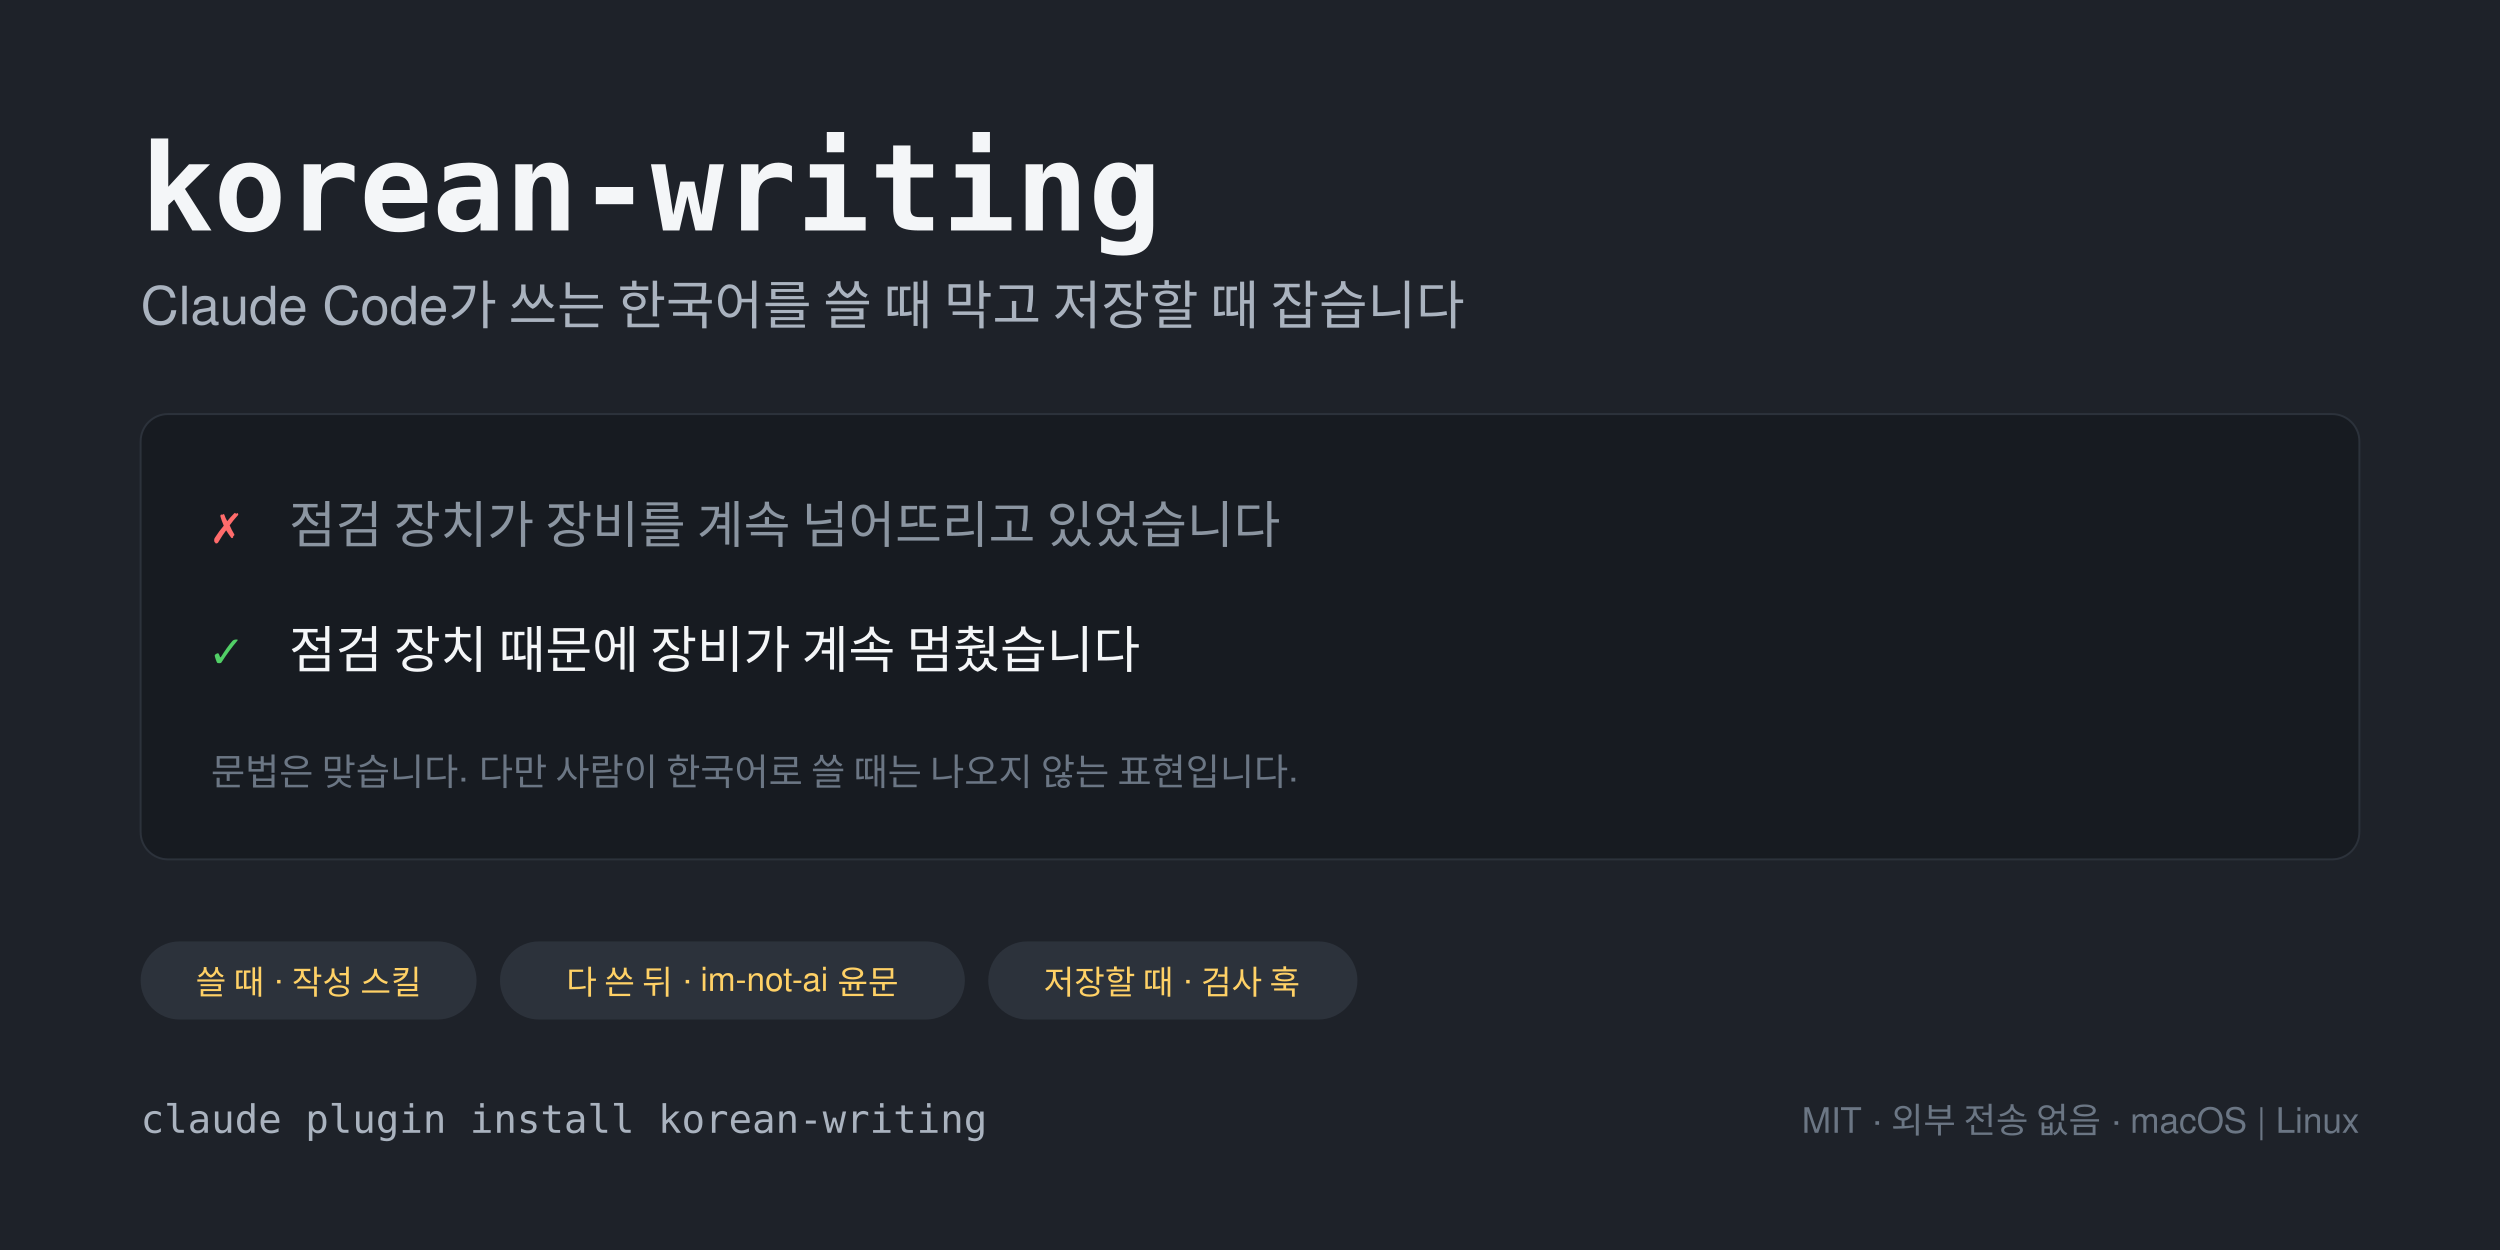
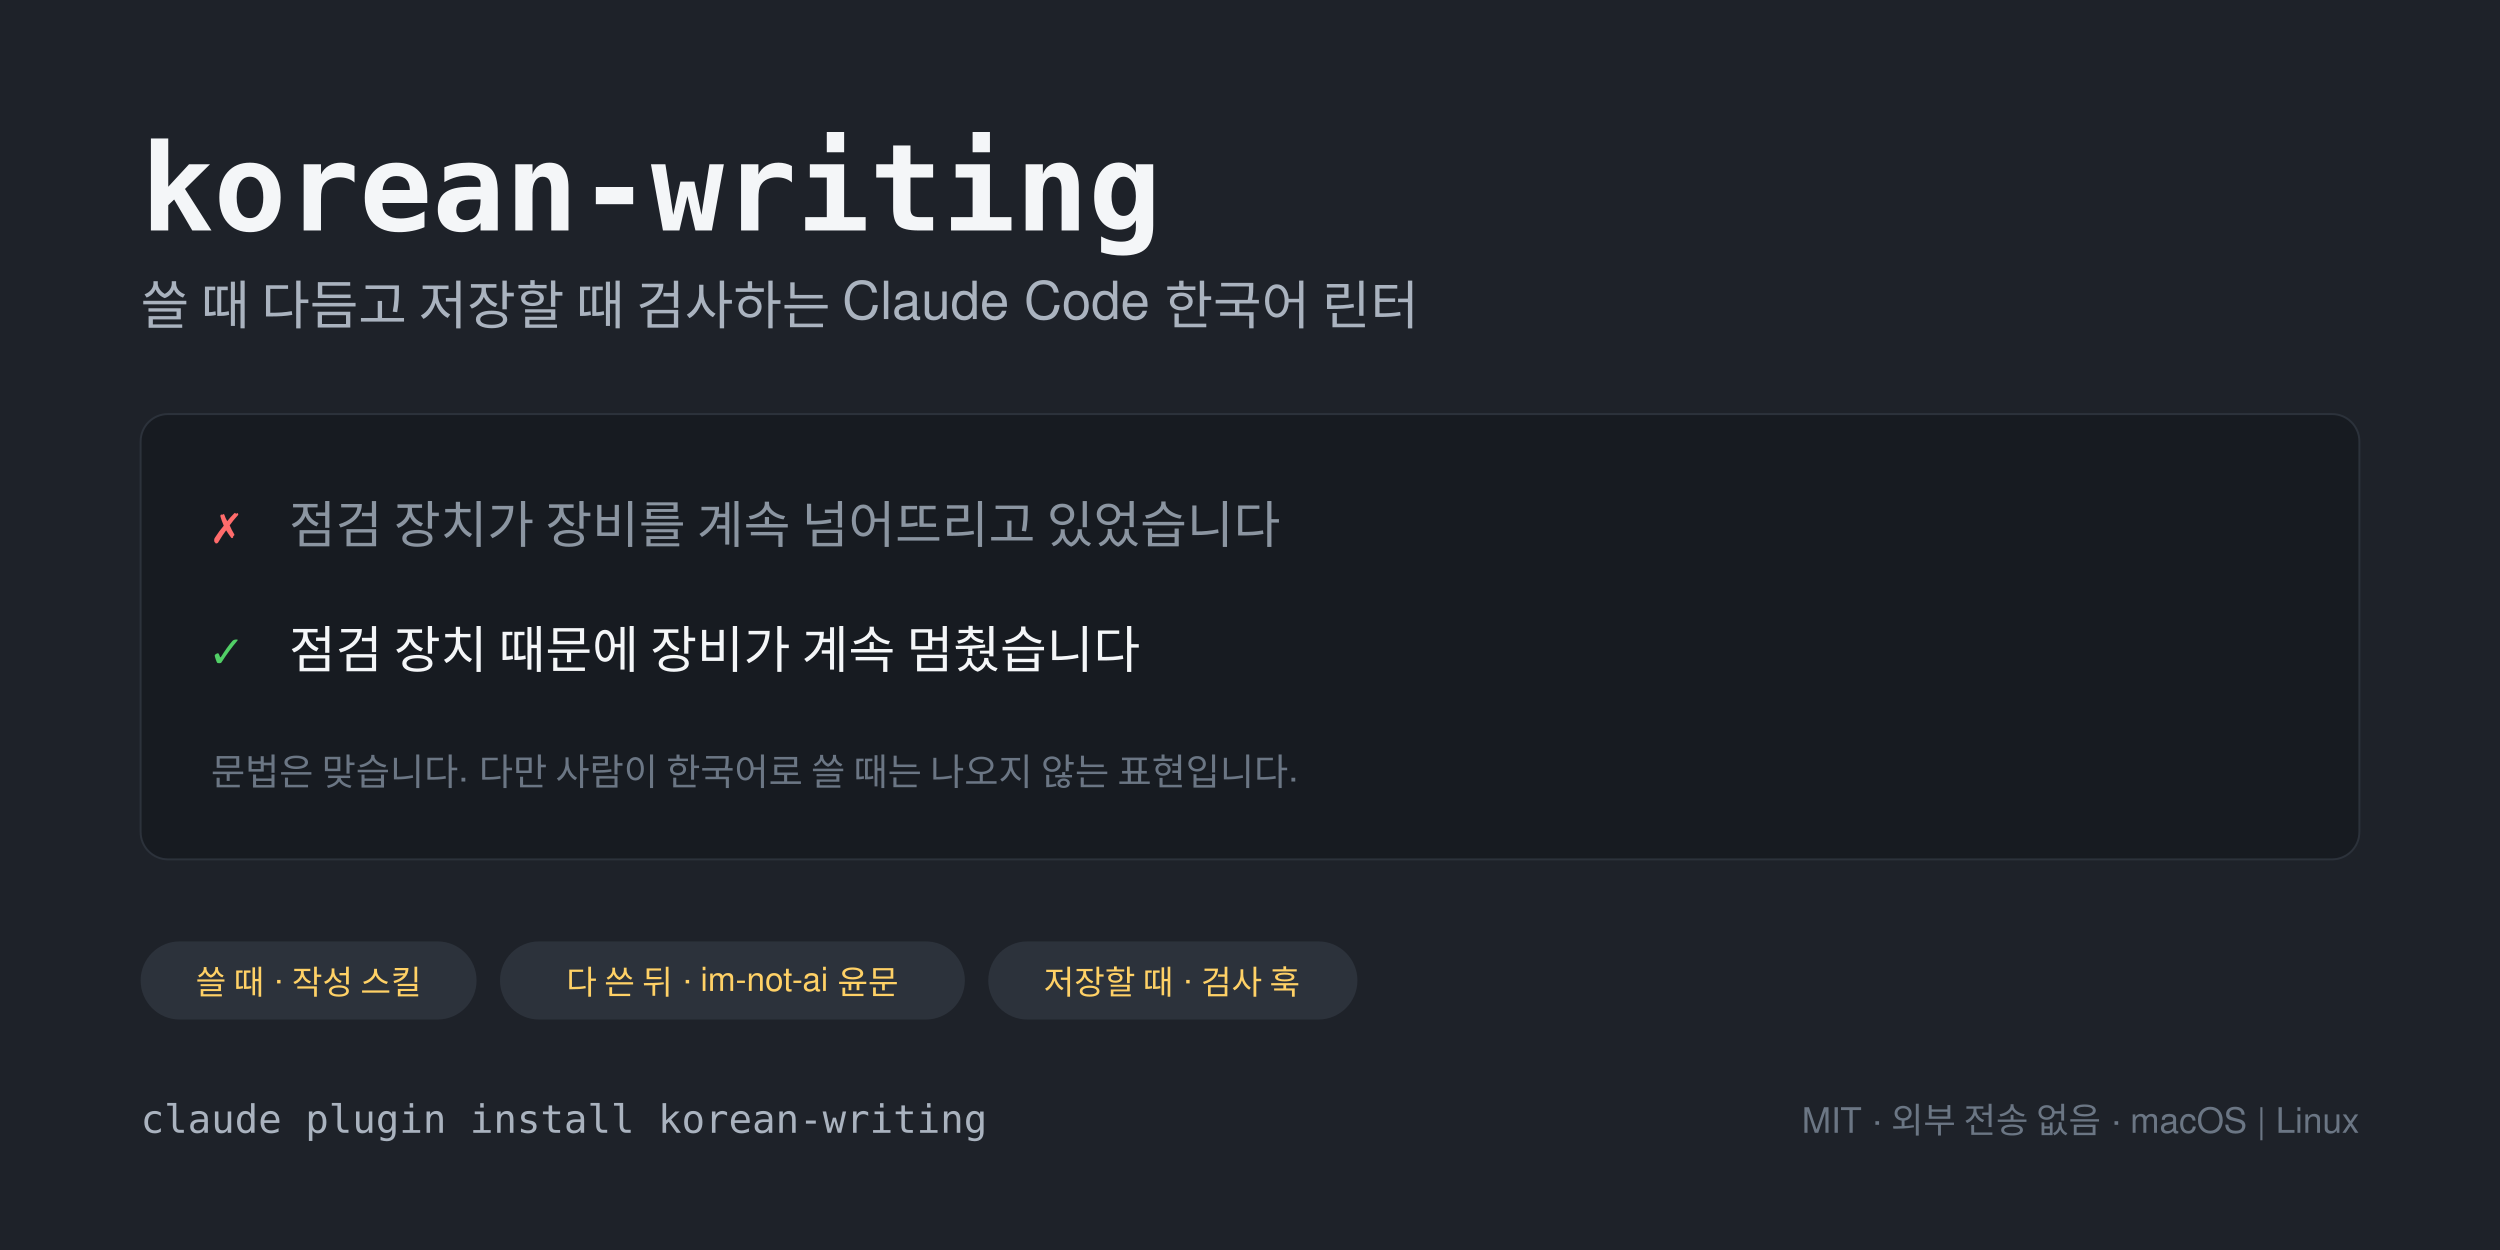
<svg xmlns="http://www.w3.org/2000/svg" width="1280" height="640" viewBox="0 0 1280 640" font-family="-apple-system, 'Apple SD Gothic Neo', 'Noto Sans KR', 'Malgun Gothic', Helvetica, Arial, sans-serif">
  <rect width="1280" height="640" fill="#1e2229" />
  <text x="72" y="118" font-size="62" font-weight="700" fill="#f4f6f8" font-family="SF Mono, Menlo, Consolas, monospace">korean-writing</text>
-   <text x="72" y="166" font-size="27" fill="#aab3bf">Claude Code가 쓰는 한국어를 쓸 때 막고 저장할 때 잡습니다</text>
+   <text x="72" y="166" font-size="27" fill="#aab3bf">쓸 때 다듬고 저장할 때 검사하는 Claude Code 한국어 린터</text>
  <rect x="72" y="212" width="1136" height="228" rx="14" fill="#171b21" stroke="#2c323b" stroke-width="1" />
  <text x="108" y="278" font-size="26" fill="#ff6b6b" font-family="SF Mono, Menlo, Consolas, monospace">✗</text>
  <text x="148" y="278" font-size="26" fill="#8b95a1">점검 장치가 장비를 계속 넘어뜨리고 있었습니다</text>
  <text x="108" y="342" font-size="26" fill="#51cf66" font-family="SF Mono, Menlo, Consolas, monospace">✓</text>
  <text x="148" y="342" font-size="26" fill="#f4f6f8">점검 장치 때문에 장비가 계속 멈췄습니다</text>
  <text x="108" y="402" font-size="19" fill="#6b7684">문법은 맞습니다. 다만 사람이 한국어로 쓸 때는 나오지 않는 표현입니다.</text>
  <rect x="72" y="482" width="172" height="40" rx="20" fill="#2c323b" />
  <text x="158" y="509" text-anchor="middle" font-size="17" fill="#ffd166">쓸 때 · 작성 스킬</text>
  <rect x="256" y="482" width="238" height="40" rx="20" fill="#2c323b" />
  <text x="375" y="509" text-anchor="middle" font-size="17" fill="#ffd166">다 쓴 뒤 · im-not-ai 윤문</text>
  <rect x="506" y="482" width="189" height="40" rx="20" fill="#2c323b" />
  <text x="600" y="509" text-anchor="middle" font-size="17" fill="#ffd166">저장할 때 · 검사 훅</text>
  <text x="72" y="580" font-size="20" fill="#aab3bf" font-family="SF Mono, Menlo, Consolas, monospace">claude plugin install korean-writing</text>
  <text x="1208" y="580" text-anchor="end" font-size="18" fill="#6b7684">MIT · 외부 전송 없음 · macOS | Linux</text>
</svg>
